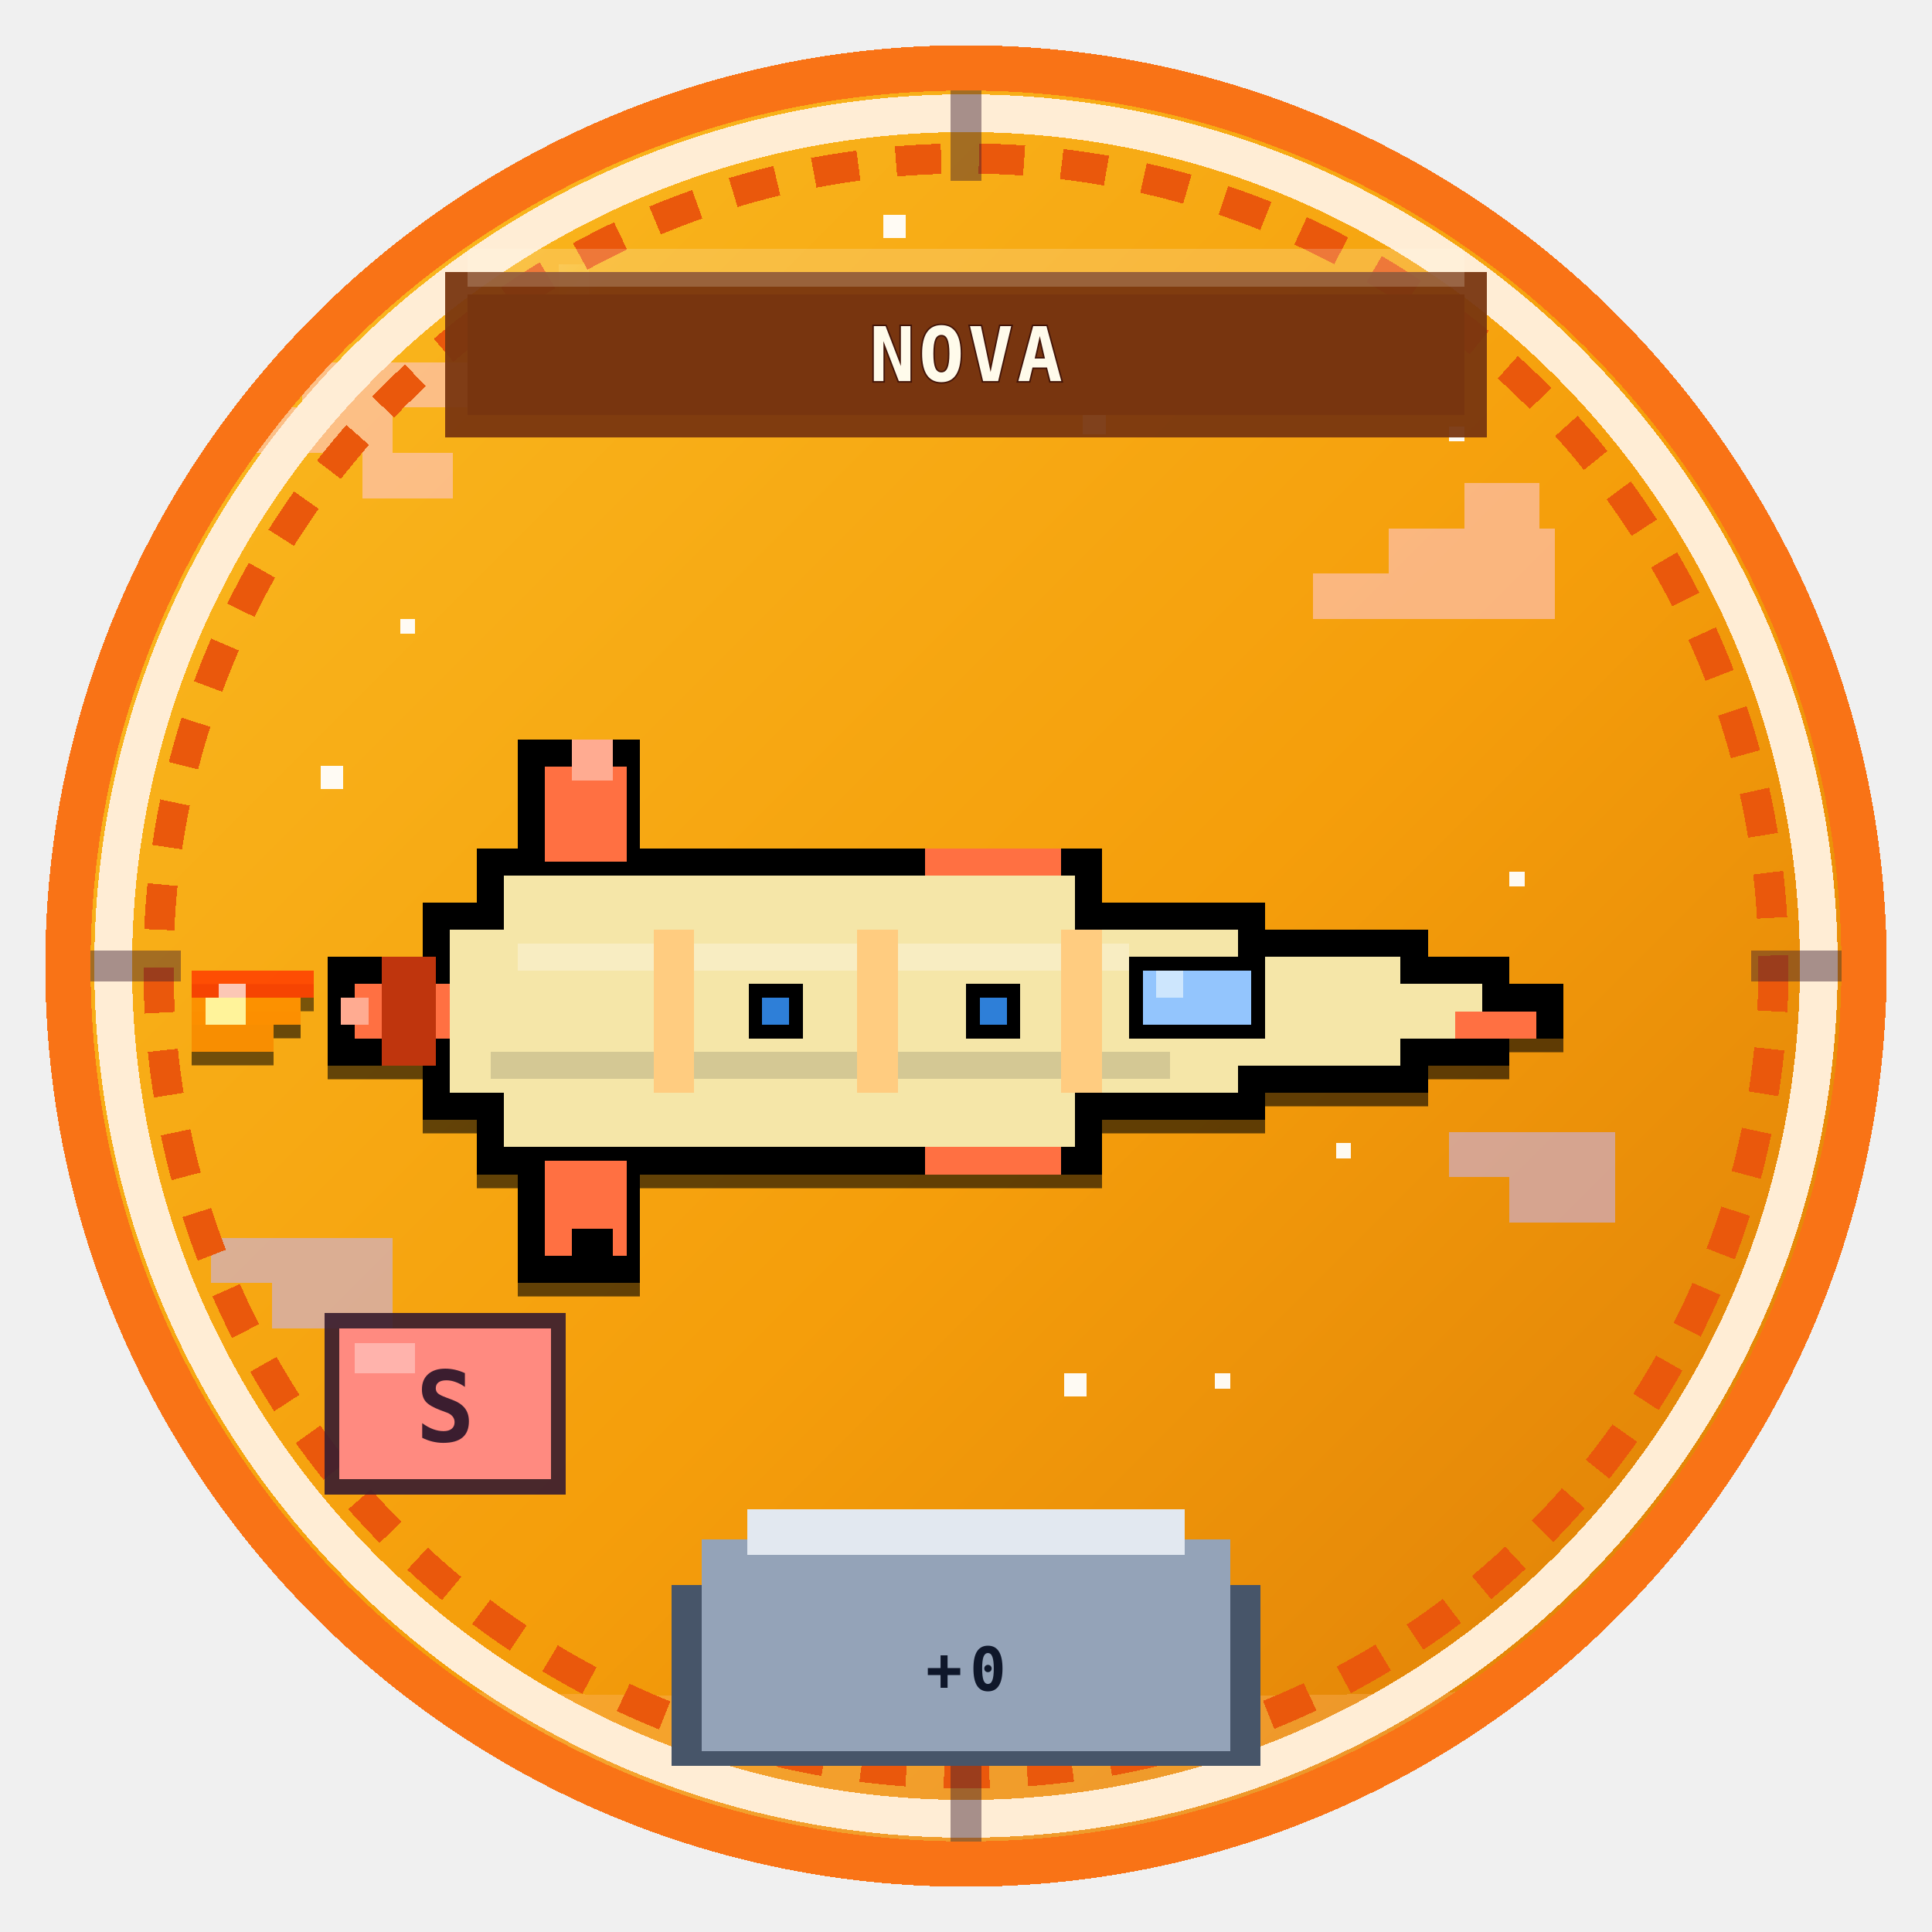
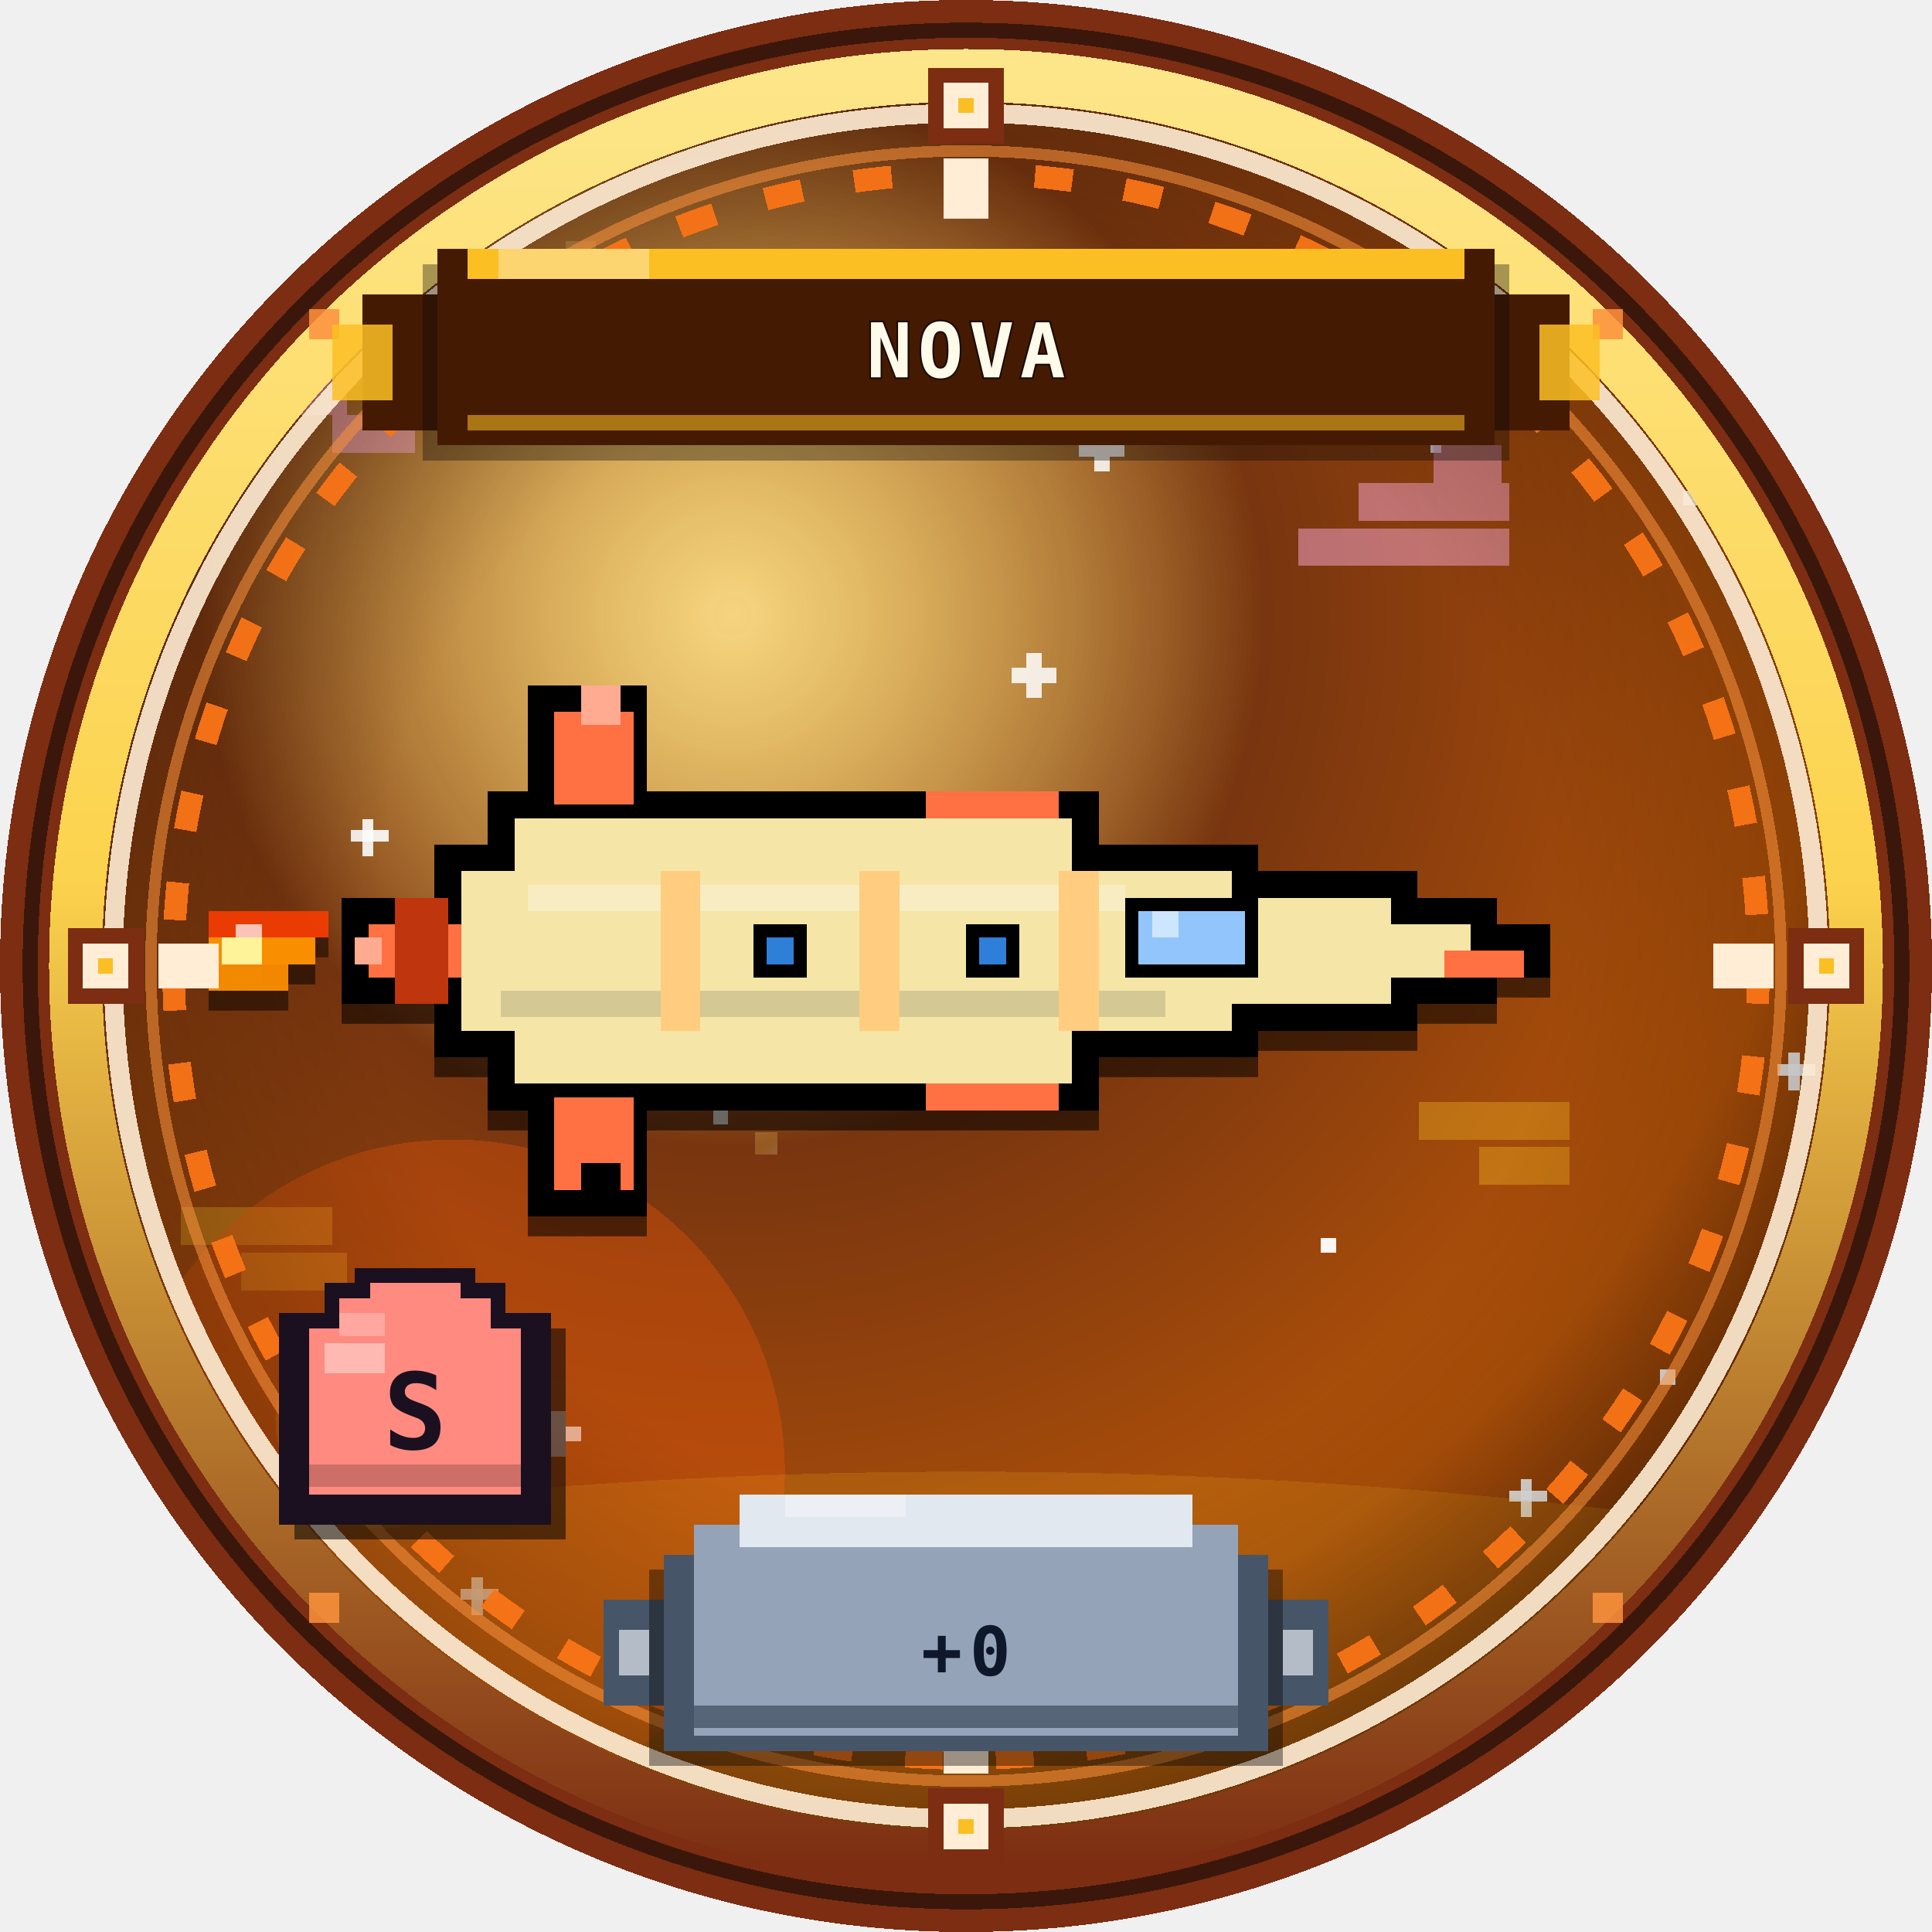
<svg xmlns="http://www.w3.org/2000/svg" viewBox="0 0 512 512" class="w-full h-full" shape-rendering="crispEdges">
  <defs>
-     <linearGradient id="bg_badge_100" x1="0%" y1="0%" x2="100%" y2="100%">
-       <stop offset="0%" stop-color="#fbbf24" />
-       <stop offset="55%" stop-color="#f59e0b" />
-       <stop offset="100%" stop-color="#d97706" />
-     </linearGradient>
+     <radialGradient id="bg_badge_100" cx="38%" cy="32%" r="78%">
+       <stop offset="0%" stop-color="#fbbf24" stop-opacity="0.55" />
+       <stop offset="35%" stop-color="#78350f" />
+       <stop offset="72%" stop-color="#b45309" />
+       <stop offset="100%" stop-color="#451a03" />
+     </radialGradient>
    <linearGradient id="hull_badge_100" x1="0%" y1="0%" x2="100%" y2="0%">
      <stop offset="0%" stop-color="#d4af37" />
      <stop offset="50%" stop-color="#fcf6ba" />
      <stop offset="100%" stop-color="#aa8822" />
    </linearGradient>
    <linearGradient id="frame_badge_100" x1="0%" y1="0%" x2="100%" y2="100%">
      <stop offset="0%" stop-color="#fde68a" />
      <stop offset="50%" stop-color="#fcd34d" />
      <stop offset="100%" stop-color="#fef3c7" />
    </linearGradient>
+     <linearGradient id="rim_badge_100" x1="0%" y1="0%" x2="0%" y2="100%">
+       <stop offset="0%" stop-color="#fde68a" />
+       <stop offset="45%" stop-color="#fcd34d" />
+       <stop offset="100%" stop-color="#7c2d12" />
+     </linearGradient>
+     <radialGradient id="vignette_badge_100" cx="50%" cy="48%" r="55%">
+       <stop offset="55%" stop-color="#000000" stop-opacity="0" />
+       <stop offset="100%" stop-color="#000000" stop-opacity="0.42" />
+     </radialGradient>
    <filter id="shadow_badge_100" x="-50%" y="-50%" width="200%" height="200%">
-       <feDropShadow dx="0" dy="4" stdDeviation="0" flood-color="#000" flood-opacity="0.6" />
+       <feDropShadow dx="0" dy="6" stdDeviation="0" flood-color="#000" flood-opacity="0.55" />
    </filter>
    <filter id="glow_badge_100">
-       <feGaussianBlur stdDeviation="1" result="blur" />
+       <feGaussianBlur stdDeviation="1.2" result="blur" />
      <feComposite in="SourceGraphic" in2="blur" operator="over" />
    </filter>
    <filter id="text_glow_badge_100" x="-50%" y="-50%" width="200%" height="200%">
      <feGaussianBlur stdDeviation="2" result="blur" />
      <feMerge>
        <feMergeNode in="blur" />
        <feMergeNode in="SourceGraphic" />
      </feMerge>
    </filter>
    <clipPath id="clip_badge_100">
-       <circle cx="256" cy="256" r="240" />
+       <circle cx="256" cy="256" r="236" />
    </clipPath>
  </defs>
  <g clip-path="url(#clip_badge_100)">
    <rect width="512" height="512" fill="url(#bg_badge_100)" />
-     <g fill="#ffffff" fill-opacity="0.95" shape-rendering="crispEdges">
-       <rect x="85" y="203" width="6" height="6" />
-       <rect x="354" y="303" width="4" height="4" />
-       <rect x="400" y="231" width="4" height="4" />
-       <rect x="234" y="57" width="6" height="6" />
-       <rect x="470" y="160" width="4" height="4" />
-       <rect x="384" y="113" width="4" height="4" />
-       <rect x="106" y="164" width="4" height="4" />
-       <rect x="478" y="115" width="6" height="6" />
-       <rect x="282" y="364" width="6" height="6" />
-       <rect x="93" y="273" width="4" height="4" />
-       <rect x="18" y="182" width="6" height="6" />
-       <rect x="287" y="109" width="6" height="6" />
-       <rect x="454" y="125" width="4" height="4" />
-       <rect x="322" y="364" width="4" height="4" />
+     <g fill="#ffffff" shape-rendering="crispEdges">
+       <rect x="93" y="220" width="10" height="3" fill-opacity="0.9" />
+       <rect x="96" y="217" width="3" height="10" fill-opacity="0.9" />
+       <rect x="350" y="328" width="4" height="4" fill-opacity="0.95" />
+       <rect x="271" y="68" width="3" height="3" fill-opacity="0.95" />
+       <rect x="455" y="414" width="3" height="3" fill-opacity="0.95" />
+       <rect x="379" y="117" width="3" height="3" fill-opacity="0.95" />
+       <rect x="189" y="286" width="4" height="4" fill-opacity="0.85" />
+       <rect x="185" y="290" width="12" height="4" fill-opacity="0.85" />
+       <rect x="189" y="294" width="4" height="4" fill-opacity="0.85" />
+       <rect x="122" y="421" width="10" height="3" fill-opacity="0.9" />
+       <rect x="125" y="418" width="3" height="10" fill-opacity="0.9" />
+       <rect x="440" y="363" width="4" height="4" fill-opacity="0.95" />
+       <rect x="83" y="38" width="4" height="4" fill-opacity="0.95" />
+       <rect x="290" y="113" width="4" height="4" fill-opacity="0.85" />
+       <rect x="286" y="117" width="12" height="4" fill-opacity="0.85" />
+       <rect x="290" y="121" width="4" height="4" fill-opacity="0.85" />
+       <rect x="446" y="130" width="4" height="4" fill-opacity="0.95" />
+       <rect x="441" y="89" width="10" height="3" fill-opacity="0.9" />
+       <rect x="444" y="86" width="3" height="10" fill-opacity="0.9" />
+       <rect x="471" y="282" width="10" height="3" fill-opacity="0.9" />
+       <rect x="474" y="279" width="3" height="10" fill-opacity="0.9" />
+       <rect x="382" y="238" width="4" height="4" fill-opacity="0.95" />
+       <rect x="272" y="173" width="4" height="4" fill-opacity="0.85" />
+       <rect x="268" y="177" width="12" height="4" fill-opacity="0.85" />
+       <rect x="272" y="181" width="4" height="4" fill-opacity="0.85" />
+       <rect x="192" y="232" width="10" height="3" fill-opacity="0.9" />
+       <rect x="195" y="229" width="3" height="10" fill-opacity="0.9" />
+       <rect x="400" y="395" width="10" height="3" fill-opacity="0.9" />
+       <rect x="403" y="392" width="3" height="10" fill-opacity="0.9" />
+       <rect x="146" y="374" width="4" height="4" fill-opacity="0.85" />
+       <rect x="142" y="378" width="12" height="4" fill-opacity="0.85" />
+       <rect x="146" y="382" width="4" height="4" fill-opacity="0.85" />
    </g>
-     <g opacity="0.55" shape-rendering="crispEdges">
-       <g fill="#ffc8dd">
-         <rect x="64" y="108" width="40" height="12" />
-         <rect x="80" y="96" width="48" height="12" />
-         <rect x="96" y="120" width="24" height="12" />
-         <rect x="368" y="140" width="44" height="12" />
-         <rect x="348" y="152" width="64" height="12" />
-         <rect x="388" y="128" width="20" height="12" />
+     <g opacity="0.5" shape-rendering="crispEdges">
+       <g fill="#f9a8d4">
+         <rect x="56" y="100" width="36" height="10" />
+         <rect x="72" y="90" width="44" height="10" />
+         <rect x="88" y="110" width="22" height="10" />
+         <rect x="360" y="128" width="40" height="10" />
+         <rect x="344" y="140" width="56" height="10" />
+         <rect x="380" y="118" width="18" height="10" />
      </g>
-       <g fill="#c4b5fd">
-         <rect x="56" y="328" width="48" height="12" />
-         <rect x="72" y="340" width="32" height="12" />
-         <rect x="384" y="300" width="44" height="12" />
-         <rect x="400" y="312" width="28" height="12" />
+       <g fill="#fbbf24" opacity="0.7">
+         <rect x="48" y="320" width="40" height="10" />
+         <rect x="64" y="332" width="28" height="10" />
+         <rect x="376" y="292" width="40" height="10" />
+         <rect x="392" y="304" width="24" height="10" />
      </g>
-       <g fill="url(#frame_badge_100)" opacity="0.4">
-         <rect x="148" y="70" width="8" height="8" />
-         <rect x="356" y="88" width="8" height="8" />
-         <rect x="112" y="268" width="8" height="8" />
-         <rect x="300" y="240" width="8" height="8" />
+       <g fill="url(#frame_badge_100)" opacity="0.45">
+         <rect x="150" y="64" width="8" height="8" />
+         <rect x="348" y="84" width="8" height="8" />
+         <rect x="120" y="250" width="8" height="8" />
+         <rect x="300" y="230" width="8" height="8" />
+         <rect x="200" y="300" width="6" height="6" />
      </g>
    </g>
-     <path d="M-100 438 Q256 462 612 438 V512 H-100 Z" fill="#fdba74" fill-opacity="0.32" />
-   </g>
-   <g transform="translate(256, 268) scale(0.9)" filter="url(#shadow_badge_100)">
+     <circle cx="120" cy="390" r="88" fill="#ea580c" fill-opacity="0.35" />
+     <circle cx="102" cy="376" r="29" fill="#fbbf24" fill-opacity="0.18" />
+     <path d="M-40 420 Q256 360 552 420 V520 H-40 Z" fill="#fbbf24" fill-opacity="0.16" />
+     <rect width="512" height="512" fill="url(#vignette_badge_100)" />
+   </g>
+   <g transform="translate(256, 252) scale(0.88)" filter="url(#shadow_badge_100)">
    <g transform="translate(8, 0)" shape-rendering="crispEdges">
      <rect x="-168" y="-32" width="248" height="64" fill="#050505" />
      <rect x="-152" y="-48" width="184" height="16" fill="#050505" />
      <rect x="-152" y="32" width="184" height="16" fill="#050505" />
      <rect x="80" y="-24" width="48" height="48" fill="#050505" />
      <rect x="120" y="-16" width="32" height="32" fill="#050505" />
      <rect x="144" y="-8" width="24" height="16" fill="#050505" />
      <rect x="-196" y="-16" width="32" height="32" fill="#050505" />
      <rect x="-140" y="-80" width="36" height="36" fill="#050505" />
      <rect x="-140" y="44" width="36" height="36" fill="#050505" />
      <rect x="-160" y="-24" width="232" height="48" fill="#f5e6a8" />
      <rect x="-144" y="-40" width="168" height="16" fill="#f5e6a8" />
      <rect x="-144" y="24" width="168" height="16" fill="#f5e6a8" />
      <rect x="72" y="-16" width="48" height="32" fill="#f5e6a8" />
      <rect x="112" y="-8" width="32" height="16" fill="#f5e6a8" />
      <rect x="136" y="0" width="24" height="8" fill="#ff7043" />
      <rect x="-140" y="-20" width="180" height="8" fill="#ffffff" opacity="0.3" />
      <rect x="-148" y="12" width="200" height="8" fill="#1a1a22" opacity="0.15" />
      <rect x="-100" y="-24" width="12" height="48" fill="#ffcc80" />
      <rect x="-40" y="-24" width="12" height="48" fill="#ffcc80" />
      <rect x="20" y="-24" width="12" height="48" fill="#ffcc80" />
      <rect x="-132" y="-72" width="24" height="28" fill="#ff7043" />
      <rect x="-124" y="-80" width="12" height="12" fill="#ffab91" />
      <rect x="-132" y="44" width="24" height="28" fill="#ff7043" />
      <rect x="-124" y="64" width="12" height="12" fill="#050505" />
      <rect x="-20" y="-48" width="40" height="8" fill="#ff7043" />
      <rect x="-20" y="40" width="40" height="8" fill="#ff7043" />
      <rect x="-188" y="-8" width="28" height="16" fill="#ff7043" />
      <rect x="-180" y="-16" width="16" height="32" fill="#bf360c" />
      <rect x="-192" y="-4" width="8" height="8" fill="#ffab91" />
      <rect x="40" y="-16" width="40" height="24" fill="#050505" />
      <rect x="44" y="-12" width="32" height="16" fill="#93c5fd" />
      <rect x="48" y="-12" width="8" height="8" fill="#e0f2fe" opacity="0.75" />
      <rect x="-72" y="-8" width="16" height="16" fill="#050505" />
      <rect x="-68" y="-4" width="8" height="8" fill="#2f7fd8" />
      <rect x="-8" y="-8" width="16" height="16" fill="#050505" />
      <rect x="-4" y="-4" width="8" height="8" fill="#2f7fd8" />
      <rect x="-236" y="-12" width="36" height="8" fill="#ff3d00" opacity="0.85" />
      <rect x="-236" y="-4" width="32" height="8" fill="#ff9100" opacity="0.95" />
      <rect x="-236" y="4" width="24" height="8" fill="#ff9100" opacity="0.9" />
      <rect x="-232" y="-4" width="12" height="8" fill="#fff59d" opacity="0.98" />
      <rect x="-228" y="-8" width="8" height="4" fill="#ffffff" opacity="0.7" />
    </g>
  </g>
-   <g shape-rendering="crispEdges">
-     <circle cx="256" cy="256" r="238" fill="none" stroke="#f97316" stroke-width="12" />
-     <circle cx="256" cy="256" r="226" fill="none" stroke="#ffedd5" stroke-width="10" />
-     <circle cx="256" cy="256" r="214" fill="none" stroke="#ea580c" stroke-width="8" stroke-dasharray="12 10" />
-     <path d="M256 24 V48 M488 256 H464 M256 488 V464 M24 256 H48" stroke="#3b1d2f" stroke-width="8" opacity="0.45" />
+   <g shape-rendering="crispEdges" id="frame_badge_100_chrome">
+     <circle cx="256" cy="256" r="248" fill="none" stroke="#7c2d12" stroke-width="16" />
+     <circle cx="256" cy="256" r="248" fill="none" stroke="#050505" stroke-width="4" opacity="0.55" />
+     <circle cx="256" cy="256" r="236" fill="none" stroke="url(#rim_badge_100)" stroke-width="14" />
+     <circle cx="256" cy="256" r="226" fill="none" stroke="#ffedd5" stroke-width="5" opacity="0.9" />
+     <circle cx="256" cy="256" r="216" fill="none" stroke="#fb923c" stroke-width="3" opacity="0.55" />
+     <circle cx="256" cy="256" r="210" fill="none" stroke="#f97316" stroke-width="6" stroke-dasharray="10 14" opacity="0.95" />
+     <rect x="250" y="42" width="12" height="16" fill="#ffedd5" />
+     <rect x="250" y="454" width="12" height="16" fill="#ffedd5" />
+     <rect x="42" y="250" width="16" height="12" fill="#ffedd5" />
+     <rect x="454" y="250" width="16" height="12" fill="#ffedd5" />
+     <rect x="246" y="18" width="20" height="20" fill="#7c2d12" />
+     <rect x="250" y="22" width="12" height="12" fill="#ffedd5" />
+     <rect x="254" y="26" width="4" height="4" fill="#fbbf24" />
+     <rect x="474" y="246" width="20" height="20" fill="#7c2d12" />
+     <rect x="478" y="250" width="12" height="12" fill="#ffedd5" />
+     <rect x="482" y="254" width="4" height="4" fill="#fbbf24" />
+     <rect x="246" y="474" width="20" height="20" fill="#7c2d12" />
+     <rect x="250" y="478" width="12" height="12" fill="#ffedd5" />
+     <rect x="254" y="482" width="4" height="4" fill="#fbbf24" />
+     <rect x="18" y="246" width="20" height="20" fill="#7c2d12" />
+     <rect x="22" y="250" width="12" height="12" fill="#ffedd5" />
+     <rect x="26" y="254" width="4" height="4" fill="#fbbf24" />
+     <rect x="82" y="82" width="8" height="8" fill="#fb923c" opacity="0.85" />
+     <rect x="422" y="82" width="8" height="8" fill="#fb923c" opacity="0.85" />
+     <rect x="82" y="422" width="8" height="8" fill="#fb923c" opacity="0.85" />
+     <rect x="422" y="422" width="8" height="8" fill="#fb923c" opacity="0.85" />
  </g>
  <g shape-rendering="crispEdges" id="name_badge_100">
-     <rect x="118" y="72" width="276" height="44" fill="#78350f" opacity="0.94" />
-     <rect x="124" y="66" width="264" height="10" fill="#fffbeb" opacity="0.2" />
-     <rect x="124" y="78" width="264" height="32" fill="#78350f" />
-     <text x="256" y="101" font-family="Galmuri11, monospace" font-size="20" font-weight="bold" fill="#fffbeb" stroke="#431407" stroke-width="0.8" paint-order="stroke" text-anchor="middle" letter-spacing="1">NOVA</text>
+     <rect x="96" y="78" width="20" height="36" fill="#451a03" />
+     <rect x="396" y="78" width="20" height="36" fill="#451a03" />
+     <rect x="88" y="86" width="16" height="20" fill="#fbbf24" opacity="0.85" />
+     <rect x="408" y="86" width="16" height="20" fill="#fbbf24" opacity="0.85" />
+     <rect x="112" y="70" width="288" height="52" fill="#050505" opacity="0.35" />
+     <rect x="116" y="66" width="280" height="52" fill="#451a03" />
+     <rect x="124" y="74" width="264" height="36" fill="#451a03" />
+     <rect x="124" y="66" width="264" height="8" fill="#fbbf24" />
+     <rect x="132" y="66" width="40" height="8" fill="#ffffff" opacity="0.35" />
+     <rect x="124" y="110" width="264" height="4" fill="#fbbf24" opacity="0.55" />
+     <text x="256" y="100" font-family="Galmuri11, monospace" font-size="20" font-weight="bold" fill="#fffbeb" stroke="#1c0a00" stroke-width="0.9" paint-order="stroke" text-anchor="middle" letter-spacing="1.5">NOVA</text>
  </g>
  <g shape-rendering="crispEdges" id="grade_badge_100">
-     <rect x="86" y="348" width="64" height="48" fill="#3b1d2f" opacity="0.92" />
-     <rect x="90" y="352" width="56" height="40" fill="#ff8a80" />
-     <rect x="94" y="356" width="16" height="8" fill="#ffffff" opacity="0.35" />
-     <text x="118" y="382" font-family="Galmuri11, monospace" font-size="26" font-weight="bold" fill="#3b1d2f" text-anchor="middle">S</text>
+     <rect x="78" y="352" width="72" height="56" fill="#050505" opacity="0.55" />
+     <rect x="74" y="348" width="72" height="56" fill="#1a1020" />
+     <rect x="86" y="340" width="48" height="12" fill="#1a1020" />
+     <rect x="94" y="336" width="32" height="8" fill="#1a1020" />
+     <rect x="82" y="352" width="56" height="44" fill="#ff8a80" />
+     <rect x="90" y="344" width="40" height="12" fill="#ff8a80" />
+     <rect x="98" y="340" width="24" height="8" fill="#ff8a80" />
+     <rect x="86" y="356" width="16" height="8" fill="#ffffff" opacity="0.4" />
+     <rect x="90" y="348" width="12" height="6" fill="#ffffff" opacity="0.25" />
+     <rect x="82" y="388" width="56" height="6" fill="#050505" opacity="0.2" />
+     <text x="110" y="384" font-family="Galmuri11, monospace" font-size="28" font-weight="bold" fill="#1a1020" text-anchor="middle">S</text>
  </g>
  <g shape-rendering="crispEdges" id="enhance_badge_100">
-     <rect x="178" y="420" width="156" height="48" fill="#475569" />
-     <rect x="186" y="408" width="140" height="56" fill="#94a3b8" />
-     <rect x="198" y="400" width="116" height="12" fill="#e2e8f0" />
-     <text x="256" y="448" font-family="Galmuri11, monospace" font-size="16" font-weight="bold" fill="#0f172a" text-anchor="middle" letter-spacing="2">+0</text>
+     <rect x="160" y="424" width="16" height="28" fill="#475569" />
+     <rect x="336" y="424" width="16" height="28" fill="#475569" />
+     <rect x="164" y="432" width="8" height="12" fill="#e2e8f0" opacity="0.7" />
+     <rect x="340" y="432" width="8" height="12" fill="#e2e8f0" opacity="0.7" />
+     <rect x="172" y="416" width="168" height="52" fill="#050505" opacity="0.4" />
+     <rect x="176" y="412" width="160" height="52" fill="#475569" />
+     <rect x="184" y="404" width="144" height="56" fill="#94a3b8" />
+     <rect x="196" y="396" width="120" height="14" fill="#e2e8f0" />
+     <rect x="208" y="396" width="32" height="6" fill="#ffffff" opacity="0.35" />
+     <rect x="184" y="452" width="144" height="6" fill="#475569" opacity="0.8" />
+     <text x="256" y="444" font-family="Galmuri11, monospace" font-size="18" font-weight="bold" fill="#0f172a" text-anchor="middle" letter-spacing="2">+0</text>
  </g>
</svg>
